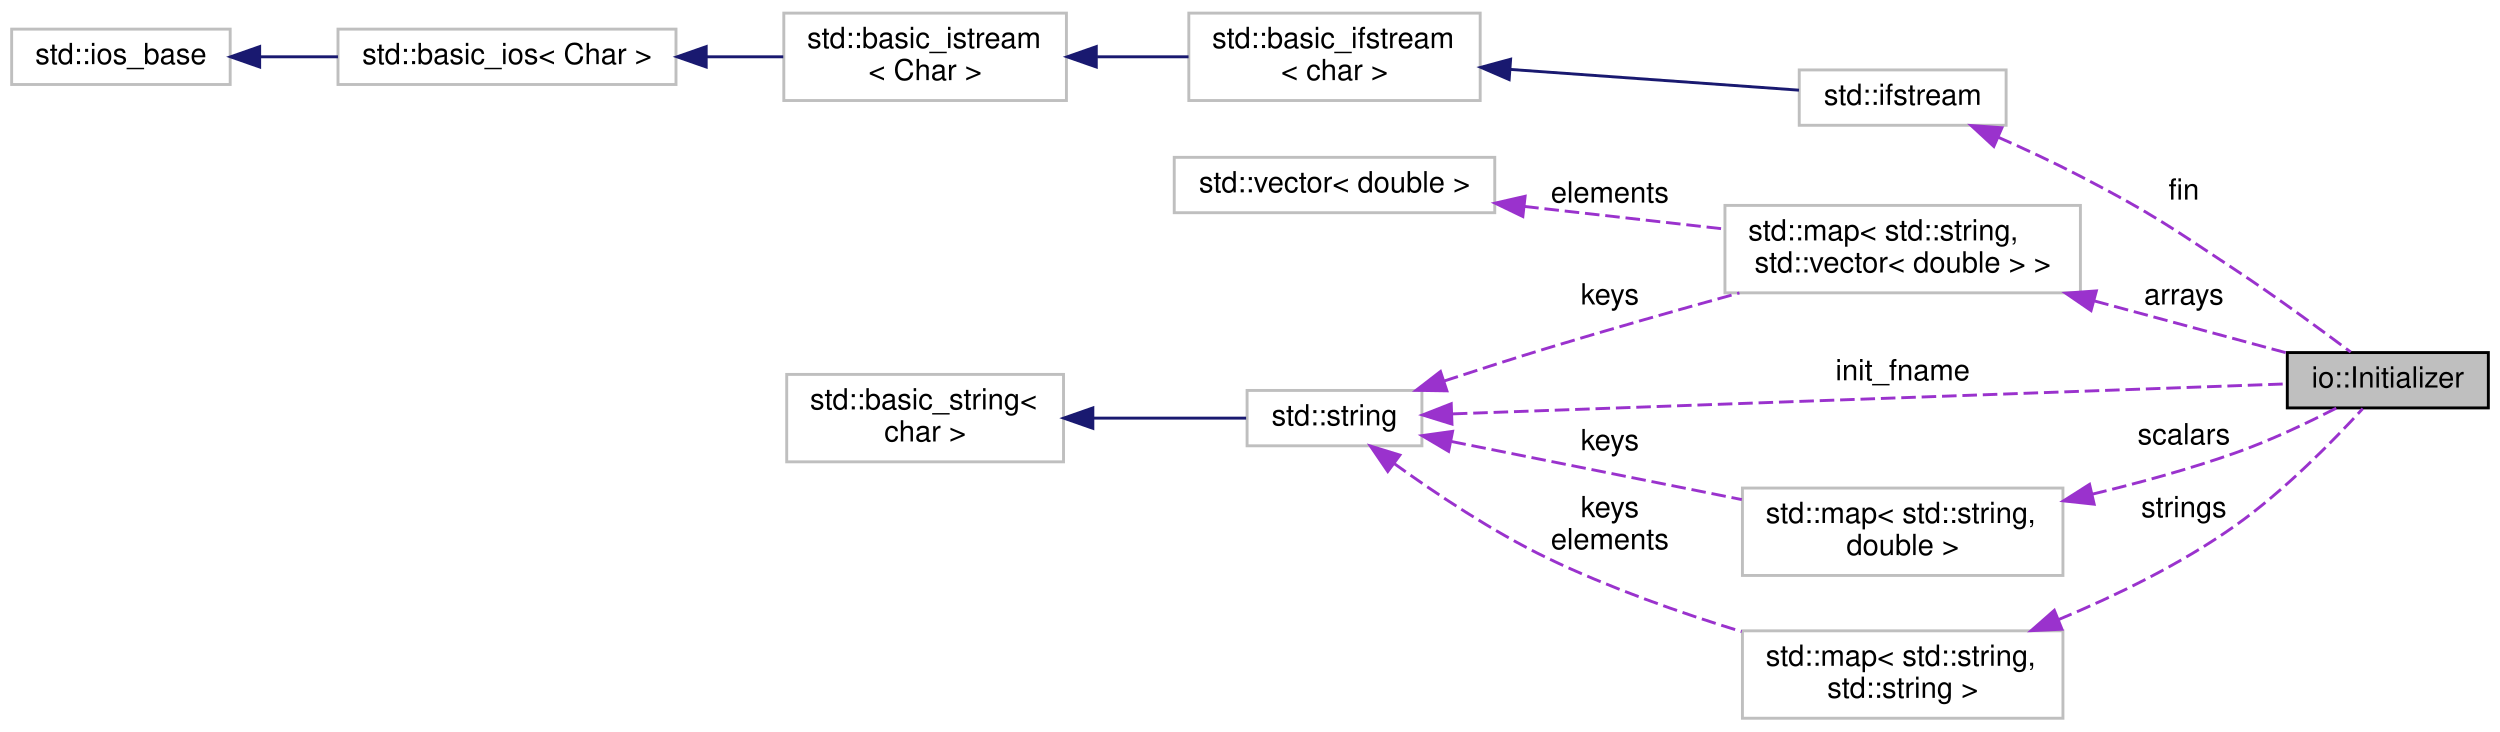
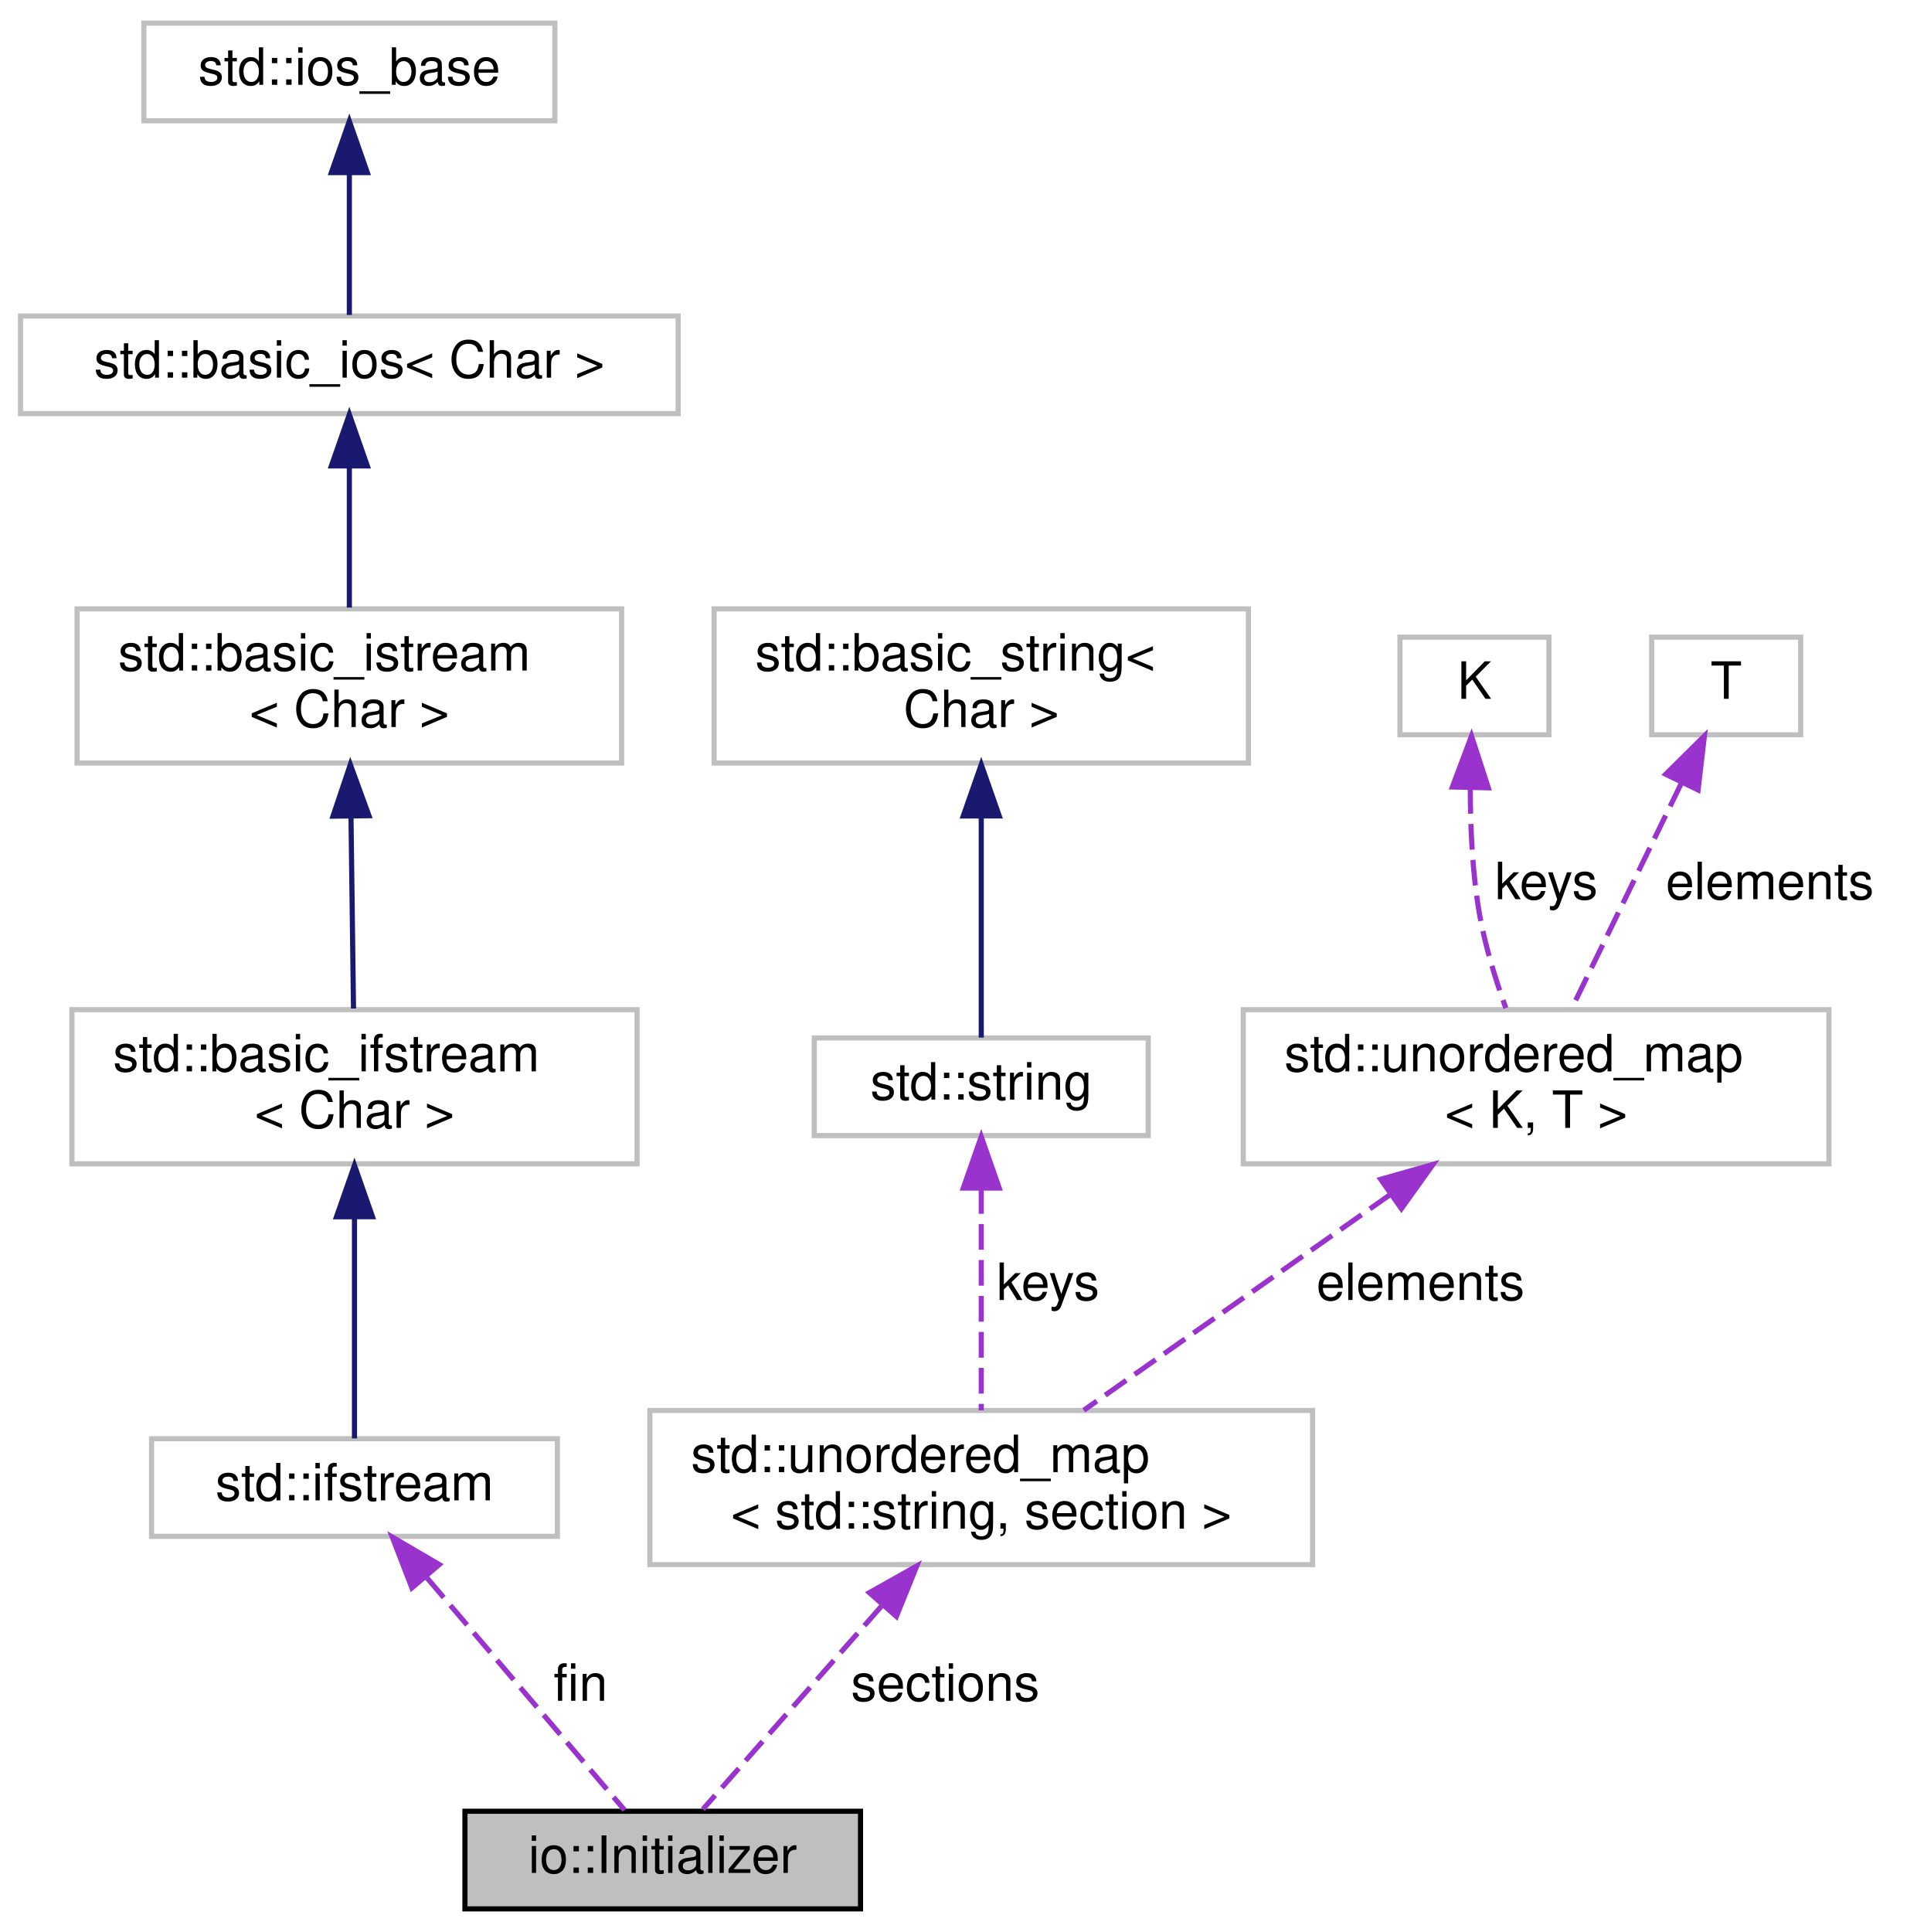
- <svg xmlns="http://www.w3.org/2000/svg" xmlns:xlink="http://www.w3.org/1999/xlink" width="858pt" height="251pt" viewBox="0.00 0.00 858.00 251.00">
-   <g id="graph0" class="graph" transform="scale(1 1) rotate(0) translate(4 247)">
+ <svg xmlns="http://www.w3.org/2000/svg" xmlns:xlink="http://www.w3.org/1999/xlink" width="373pt" height="376pt" viewBox="0.00 0.00 373.00 376.00">
+   <g id="graph0" class="graph" transform="scale(1 1) rotate(0) translate(4 372)">
    <g id="node1" class="node">
-       <polygon fill="#bfbfbf" stroke="#000000" points="781,-107 781,-126 850,-126 850,-107 781,-107" />
-       <text text-anchor="middle" x="815.5" y="-114" font-family="Helvetica,sans-Serif" font-size="10.00" fill="#000000">io::Initializer</text>
+       <g id="a_node1">
+         <a xlink:title="A simple initializer that reads parameters from an ini file.">
+           <polygon fill="#bfbfbf" stroke="black" points="86.5,-0.5 86.5,-19.5 163.5,-19.5 163.5,-0.5 86.5,-0.5" />
+           <text text-anchor="middle" x="125" y="-7.5" font-family="Helvetica,sans-Serif" font-size="10.00">io::Initializer</text>
+         </a>
+       </g>
    </g>
    <g id="node2" class="node">
      <g id="a_node2">
-         <a xlink:title="STL class. ">
-           <polygon fill="none" stroke="#bfbfbf" points="613.5,-204 613.5,-223 684.5,-223 684.5,-204 613.5,-204" />
-           <text text-anchor="middle" x="649" y="-211" font-family="Helvetica,sans-Serif" font-size="10.00" fill="#000000">std::ifstream</text>
+         <a xlink:title=" ">
+           <polygon fill="none" stroke="#bfbfbf" points="25.5,-73 25.5,-92 104.5,-92 104.5,-73 25.5,-73" />
+           <text text-anchor="middle" x="65" y="-80" font-family="Helvetica,sans-Serif" font-size="10.00">std::ifstream</text>
        </a>
      </g>
    </g>
    <g id="edge1" class="edge">
-       <path fill="none" stroke="#9a32cd" stroke-dasharray="5,2" d="M681.785,-199.899C691.023,-195.822 701.003,-191.183 710,-186.5 734.407,-173.795 740.057,-169.691 763,-154.5 776.885,-145.306 792.262,-134.042 802.766,-126.174" />
-       <polygon fill="#9a32cd" stroke="#9a32cd" points="680.284,-196.735 672.499,-203.922 683.067,-203.158 680.284,-196.735" />
-       <text text-anchor="middle" x="745.5" y="-178.5" font-family="Helvetica,sans-Serif" font-size="10.00" fill="#000000"> fin</text>
+       <path fill="none" stroke="#9a32cd" stroke-dasharray="5,2" d="M79.13,-64.9C91.18,-50.74 108.02,-30.96 117.58,-19.72" />
+       <polygon fill="#9a32cd" stroke="#9a32cd" points="76.17,-62.97 72.36,-72.86 81.5,-67.51 76.17,-62.97" />
+       <text text-anchor="middle" x="109" y="-41" font-family="Helvetica,sans-Serif" font-size="10.00"> fin</text>
    </g>
    <g id="node3" class="node">
      <g id="a_node3">
-         <a xlink:title="STL class. ">
-           <polygon fill="none" stroke="#bfbfbf" points="404,-212.5 404,-242.5 504,-242.5 504,-212.5 404,-212.5" />
-           <text text-anchor="start" x="412" y="-230.5" font-family="Helvetica,sans-Serif" font-size="10.00" fill="#000000">std::basic_ifstream</text>
-           <text text-anchor="middle" x="454" y="-219.5" font-family="Helvetica,sans-Serif" font-size="10.00" fill="#000000">&lt; char &gt;</text>
+         <a xlink:title=" ">
+           <polygon fill="none" stroke="#bfbfbf" points="10,-145.5 10,-175.5 120,-175.5 120,-145.5 10,-145.5" />
+           <text text-anchor="start" x="18" y="-163.5" font-family="Helvetica,sans-Serif" font-size="10.00">std::basic_ifstream</text>
+           <text text-anchor="middle" x="65" y="-152.5" font-family="Helvetica,sans-Serif" font-size="10.00">&lt; Char &gt;</text>
        </a>
      </g>
    </g>
    <g id="edge2" class="edge">
-       <path fill="none" stroke="#191970" d="M514.505,-223.156C546.955,-220.826 585.824,-218.036 613.413,-216.055" />
-       <polygon fill="#191970" stroke="#191970" points="513.941,-219.687 504.217,-223.895 514.442,-226.669 513.941,-219.687" />
+       <path fill="none" stroke="midnightblue" d="M65,-135.17C65,-120.4 65,-102.45 65,-92.06" />
+       <polygon fill="midnightblue" stroke="midnightblue" points="61.5,-135.2 65,-145.2 68.5,-135.21 61.5,-135.2" />
    </g>
    <g id="node4" class="node">
      <g id="a_node4">
-         <a xlink:title="STL class. ">
-           <polygon fill="none" stroke="#bfbfbf" points="265,-212.5 265,-242.5 362,-242.5 362,-212.5 265,-212.5" />
-           <text text-anchor="start" x="273" y="-230.5" font-family="Helvetica,sans-Serif" font-size="10.00" fill="#000000">std::basic_istream</text>
-           <text text-anchor="middle" x="313.5" y="-219.5" font-family="Helvetica,sans-Serif" font-size="10.00" fill="#000000">&lt; Char &gt;</text>
+         <a xlink:title=" ">
+           <polygon fill="none" stroke="#bfbfbf" points="11,-223.5 11,-253.5 117,-253.5 117,-223.5 11,-223.5" />
+           <text text-anchor="start" x="19" y="-241.5" font-family="Helvetica,sans-Serif" font-size="10.00">std::basic_istream</text>
+           <text text-anchor="middle" x="64" y="-230.5" font-family="Helvetica,sans-Serif" font-size="10.00">&lt; Char &gt;</text>
        </a>
      </g>
    </g>
    <g id="edge3" class="edge">
-       <path fill="none" stroke="#191970" d="M372.535,-227.5C382.972,-227.5 393.748,-227.5 403.91,-227.5" />
-       <polygon fill="#191970" stroke="#191970" points="372.246,-224 362.246,-227.5 372.246,-231 372.246,-224" />
+       <path fill="none" stroke="midnightblue" d="M64.32,-213.09C64.48,-200.76 64.67,-186.22 64.81,-175.73" />
+       <polygon fill="midnightblue" stroke="midnightblue" points="60.82,-213.16 64.19,-223.2 67.82,-213.25 60.82,-213.16" />
    </g>
    <g id="node5" class="node">
      <g id="a_node5">
-         <a xlink:title="STL class. ">
-           <polygon fill="none" stroke="#bfbfbf" points="112,-218 112,-237 228,-237 228,-218 112,-218" />
-           <text text-anchor="middle" x="170" y="-225" font-family="Helvetica,sans-Serif" font-size="10.00" fill="#000000">std::basic_ios&lt; Char &gt;</text>
+         <a xlink:title=" ">
+           <polygon fill="none" stroke="#bfbfbf" points="0,-291.5 0,-310.5 128,-310.5 128,-291.5 0,-291.5" />
+           <text text-anchor="middle" x="64" y="-298.5" font-family="Helvetica,sans-Serif" font-size="10.00">std::basic_ios&lt; Char &gt;</text>
        </a>
      </g>
    </g>
    <g id="edge4" class="edge">
-       <path fill="none" stroke="#191970" d="M238.385,-227.5C247.311,-227.5 256.307,-227.5 264.817,-227.5" />
-       <polygon fill="#191970" stroke="#191970" points="238.367,-224 228.367,-227.5 238.367,-231 238.367,-224" />
+       <path fill="none" stroke="midnightblue" d="M64,-281.22C64,-272.36 64,-261.96 64,-253.76" />
+       <polygon fill="midnightblue" stroke="midnightblue" points="60.5,-281.33 64,-291.33 67.5,-281.33 60.5,-281.33" />
    </g>
    <g id="node6" class="node">
      <g id="a_node6">
-         <a xlink:title="STL class. ">
-           <polygon fill="none" stroke="#bfbfbf" points="0,-218 0,-237 75,-237 75,-218 0,-218" />
-           <text text-anchor="middle" x="37.5" y="-225" font-family="Helvetica,sans-Serif" font-size="10.00" fill="#000000">std::ios_base</text>
+         <a xlink:title=" ">
+           <polygon fill="none" stroke="#bfbfbf" points="24,-348.5 24,-367.5 104,-367.5 104,-348.5 24,-348.5" />
+           <text text-anchor="middle" x="64" y="-355.5" font-family="Helvetica,sans-Serif" font-size="10.00">std::ios_base</text>
        </a>
      </g>
    </g>
    <g id="edge5" class="edge">
-       <path fill="none" stroke="#191970" d="M85.379,-227.5C94.013,-227.5 103.1,-227.5 111.986,-227.5" />
-       <polygon fill="#191970" stroke="#191970" points="85.115,-224 75.115,-227.5 85.115,-231 85.115,-224" />
+       <path fill="none" stroke="midnightblue" d="M64,-338.12C64,-328.82 64,-318.06 64,-310.71" />
+       <polygon fill="midnightblue" stroke="midnightblue" points="60.5,-338.41 64,-348.41 67.5,-338.41 60.5,-338.41" />
    </g>
    <g id="node7" class="node">
-       <polygon fill="none" stroke="#bfbfbf" points="594,-49.5 594,-79.5 704,-79.5 704,-49.5 594,-49.5" />
-       <text text-anchor="start" x="602" y="-67.5" font-family="Helvetica,sans-Serif" font-size="10.00" fill="#000000">std::map&lt; std::string,</text>
-       <text text-anchor="middle" x="649" y="-56.5" font-family="Helvetica,sans-Serif" font-size="10.00" fill="#000000"> double &gt;</text>
+       <g id="a_node7">
+         <a xlink:title=" ">
+           <polygon fill="none" stroke="#bfbfbf" points="122.5,-67.5 122.5,-97.5 251.5,-97.5 251.5,-67.5 122.5,-67.5" />
+           <text text-anchor="start" x="130.5" y="-85.5" font-family="Helvetica,sans-Serif" font-size="10.00">std::unordered_map</text>
+           <text text-anchor="middle" x="187" y="-74.5" font-family="Helvetica,sans-Serif" font-size="10.00">&lt; std::string, section &gt;</text>
+         </a>
+       </g>
    </g>
    <g id="edge6" class="edge">
-       <path fill="none" stroke="#9a32cd" stroke-dasharray="5,2" d="M714.105,-77.41C730.275,-81.299 747.43,-86.019 763,-91.5 774.998,-95.724 787.904,-101.846 797.917,-106.975" />
-       <polygon fill="#9a32cd" stroke="#9a32cd" points="714.72,-73.959 704.187,-75.096 713.13,-80.776 714.72,-73.959" />
-       <text text-anchor="middle" x="745.5" y="-94.5" font-family="Helvetica,sans-Serif" font-size="10.00" fill="#000000"> scalars</text>
+       <path fill="none" stroke="#9a32cd" stroke-dasharray="5,2" d="M167.55,-59.38C155.81,-46.04 141.49,-29.76 132.82,-19.89" />
+       <polygon fill="#9a32cd" stroke="#9a32cd" points="165.22,-62.04 174.45,-67.23 170.48,-57.41 165.22,-62.04" />
+       <text text-anchor="middle" x="180" y="-41" font-family="Helvetica,sans-Serif" font-size="10.00"> sections</text>
    </g>
    <g id="node8" class="node">
      <g id="a_node8">
-         <a xlink:title="STL class. ">
-           <polygon fill="none" stroke="#bfbfbf" points="424,-94 424,-113 484,-113 484,-94 424,-94" />
-           <text text-anchor="middle" x="454" y="-101" font-family="Helvetica,sans-Serif" font-size="10.00" fill="#000000">std::string</text>
+         <a xlink:title=" ">
+           <polygon fill="none" stroke="#bfbfbf" points="154.5,-151 154.5,-170 219.5,-170 219.5,-151 154.5,-151" />
+           <text text-anchor="middle" x="187" y="-158" font-family="Helvetica,sans-Serif" font-size="10.00">std::string</text>
+         </a>
+       </g>
+     </g>
+     <g id="edge7" class="edge">
+       <path fill="none" stroke="#9a32cd" stroke-dasharray="5,2" d="M187,-140.78C187,-127.4 187,-109.69 187,-97.52" />
+       <polygon fill="#9a32cd" stroke="#9a32cd" points="183.5,-140.78 187,-150.78 190.5,-140.78 183.5,-140.78" />
+       <text text-anchor="middle" x="200" y="-119" font-family="Helvetica,sans-Serif" font-size="10.00"> keys</text>
+     </g>
+     <g id="node9" class="node">
+       <g id="a_node9">
+         <a xlink:title=" ">
+           <polygon fill="none" stroke="#bfbfbf" points="135,-223.5 135,-253.5 239,-253.5 239,-223.5 135,-223.5" />
+           <text text-anchor="start" x="143" y="-241.5" font-family="Helvetica,sans-Serif" font-size="10.00">std::basic_string&lt;</text>
+           <text text-anchor="middle" x="187" y="-230.5" font-family="Helvetica,sans-Serif" font-size="10.00"> Char &gt;</text>
+         </a>
+       </g>
+     </g>
+     <g id="edge8" class="edge">
+       <path fill="none" stroke="midnightblue" d="M187,-213.17C187,-198.4 187,-180.45 187,-170.06" />
+       <polygon fill="midnightblue" stroke="midnightblue" points="183.5,-213.2 187,-223.2 190.5,-213.21 183.5,-213.2" />
+     </g>
+     <g id="node10" class="node">
+       <g id="a_node10">
+         <a xlink:title=" ">
+           <polygon fill="none" stroke="#bfbfbf" points="238,-145.5 238,-175.5 352,-175.5 352,-145.5 238,-145.5" />
+           <text text-anchor="start" x="246" y="-163.5" font-family="Helvetica,sans-Serif" font-size="10.00">std::unordered_map</text>
+           <text text-anchor="middle" x="295" y="-152.5" font-family="Helvetica,sans-Serif" font-size="10.00">&lt; K, T &gt;</text>
+         </a>
+       </g>
+     </g>
+     <g id="edge9" class="edge">
+       <path fill="none" stroke="#9a32cd" stroke-dasharray="5,2" d="M266.74,-139.61C247.95,-126.39 223.74,-109.36 206.95,-97.54" />
+       <polygon fill="#9a32cd" stroke="#9a32cd" points="264.75,-142.49 274.94,-145.38 268.78,-136.77 264.75,-142.49" />
+       <text text-anchor="middle" x="272.5" y="-119" font-family="Helvetica,sans-Serif" font-size="10.00"> elements</text>
+     </g>
+     <g id="node11" class="node">
+       <g id="a_node11">
+         <a xlink:title=" ">
+           <polygon fill="none" stroke="#bfbfbf" points="268.5,-229 268.5,-248 297.5,-248 297.5,-229 268.5,-229" />
+           <text text-anchor="middle" x="283" y="-236" font-family="Helvetica,sans-Serif" font-size="10.00">K</text>
+         </a>
+       </g>
+     </g>
+     <g id="edge10" class="edge">
+       <path fill="none" stroke="#9a32cd" stroke-dasharray="5,2" d="M282.19,-218.64C282.19,-210.95 282.59,-202 284,-194 285.08,-187.9 287.09,-181.39 289.11,-175.81" />
+       <polygon fill="#9a32cd" stroke="#9a32cd" points="278.7,-218.84 282.43,-228.76 285.7,-218.68 278.7,-218.84" />
+       <text text-anchor="middle" x="297" y="-197" font-family="Helvetica,sans-Serif" font-size="10.00"> keys</text>
+     </g>
+     <g id="node12" class="node">
+       <g id="a_node12">
+         <a xlink:title=" ">
+           <polygon fill="none" stroke="#bfbfbf" points="317.5,-229 317.5,-248 346.5,-248 346.5,-229 317.5,-229" />
+           <text text-anchor="middle" x="332" y="-236" font-family="Helvetica,sans-Serif" font-size="10.00">T</text>
        </a>
      </g>
    </g>
    <g id="edge11" class="edge">
-       <path fill="none" stroke="#9a32cd" stroke-dasharray="5,2" d="M494.611,-104.96C566.253,-107.537 713.838,-112.844 780.936,-115.257" />
-       <polygon fill="#9a32cd" stroke="#9a32cd" points="494.319,-101.448 484.2,-104.586 494.067,-108.443 494.319,-101.448" />
-       <text text-anchor="middle" x="649" y="-116.5" font-family="Helvetica,sans-Serif" font-size="10.00" fill="#000000"> init_fname</text>
-     </g>
-     <g id="edge7" class="edge">
-       <path fill="none" stroke="#9a32cd" stroke-dasharray="5,2" d="M494.145,-95.471C522.931,-89.714 562.065,-81.887 593.79,-75.542" />
-       <polygon fill="#9a32cd" stroke="#9a32cd" points="493.161,-92.098 484.041,-97.492 494.534,-98.963 493.161,-92.098" />
-       <text text-anchor="middle" x="548.5" y="-92.5" font-family="Helvetica,sans-Serif" font-size="10.00" fill="#000000"> keys</text>
-     </g>
-     <g id="node10" class="node">
-       <polygon fill="none" stroke="#bfbfbf" points="594,-.5 594,-30.5 704,-30.5 704,-.5 594,-.5" />
-       <text text-anchor="start" x="602" y="-18.5" font-family="Helvetica,sans-Serif" font-size="10.00" fill="#000000">std::map&lt; std::string,</text>
-       <text text-anchor="middle" x="649" y="-7.5" font-family="Helvetica,sans-Serif" font-size="10.00" fill="#000000"> std::string &gt;</text>
-     </g>
-     <g id="edge10" class="edge">
-       <path fill="none" stroke="#9a32cd" stroke-dasharray="5,2" d="M474.378,-87.982C488.557,-77.726 508.218,-64.555 527,-55.5 548.082,-45.336 572.394,-36.78 593.74,-30.224" />
-       <polygon fill="#9a32cd" stroke="#9a32cd" points="472.285,-85.176 466.314,-93.928 476.44,-90.81 472.285,-85.176" />
-       <text text-anchor="middle" x="548.5" y="-69.5" font-family="Helvetica,sans-Serif" font-size="10.00" fill="#000000"> keys</text>
-       <text text-anchor="middle" x="548.5" y="-58.5" font-family="Helvetica,sans-Serif" font-size="10.00" fill="#000000">elements</text>
-     </g>
-     <g id="node11" class="node">
-       <polygon fill="none" stroke="#bfbfbf" points="588,-146.5 588,-176.5 710,-176.5 710,-146.5 588,-146.5" />
-       <text text-anchor="start" x="596" y="-164.5" font-family="Helvetica,sans-Serif" font-size="10.00" fill="#000000">std::map&lt; std::string,</text>
-       <text text-anchor="middle" x="649" y="-153.5" font-family="Helvetica,sans-Serif" font-size="10.00" fill="#000000"> std::vector&lt; double &gt; &gt;</text>
-     </g>
-     <g id="edge13" class="edge">
-       <path fill="none" stroke="#9a32cd" stroke-dasharray="5,2" d="M491.599,-116.226C502.941,-119.967 515.448,-123.993 527,-127.5 548.461,-134.014 572.188,-140.735 592.968,-146.464" />
-       <polygon fill="#9a32cd" stroke="#9a32cd" points="492.577,-112.863 481.983,-113.033 490.371,-119.507 492.577,-112.863" />
-       <text text-anchor="middle" x="548.5" y="-142.5" font-family="Helvetica,sans-Serif" font-size="10.00" fill="#000000"> keys</text>
-     </g>
-     <g id="node9" class="node">
-       <g id="a_node9">
-         <a xlink:title="STL class. ">
-           <polygon fill="none" stroke="#bfbfbf" points="266,-88.5 266,-118.5 361,-118.5 361,-88.5 266,-88.5" />
-           <text text-anchor="start" x="274" y="-106.5" font-family="Helvetica,sans-Serif" font-size="10.00" fill="#000000">std::basic_string&lt;</text>
-           <text text-anchor="middle" x="313.5" y="-95.5" font-family="Helvetica,sans-Serif" font-size="10.00" fill="#000000"> char &gt;</text>
-         </a>
-       </g>
-     </g>
-     <g id="edge8" class="edge">
-       <path fill="none" stroke="#191970" d="M371.204,-103.5C389.2,-103.5 408.331,-103.5 423.665,-103.5" />
-       <polygon fill="#191970" stroke="#191970" points="371.067,-100 361.067,-103.5 371.067,-107 371.067,-100" />
-     </g>
-     <g id="edge9" class="edge">
-       <path fill="none" stroke="#9a32cd" stroke-dasharray="5,2" d="M702.365,-34.301C722.321,-42.605 744.592,-53.467 763,-66.5 780.053,-78.574 797.065,-96.013 806.919,-106.782" />
-       <polygon fill="#9a32cd" stroke="#9a32cd" points="703.666,-31.052 693.083,-30.55 701.043,-37.542 703.666,-31.052" />
-       <text text-anchor="middle" x="745.5" y="-69.5" font-family="Helvetica,sans-Serif" font-size="10.00" fill="#000000"> strings</text>
-     </g>
-     <g id="edge12" class="edge">
-       <path fill="none" stroke="#9a32cd" stroke-dasharray="5,2" d="M714.787,-143.72C737.363,-137.618 761.732,-131.032 780.845,-125.866" />
-       <polygon fill="#9a32cd" stroke="#9a32cd" points="713.646,-140.403 704.905,-146.391 715.472,-147.16 713.646,-140.403" />
-       <text text-anchor="middle" x="745.5" y="-142.5" font-family="Helvetica,sans-Serif" font-size="10.00" fill="#000000"> arrays</text>
-     </g>
-     <g id="node12" class="node">
-       <polygon fill="none" stroke="#bfbfbf" points="399,-174 399,-193 509,-193 509,-174 399,-174" />
-       <text text-anchor="middle" x="454" y="-181" font-family="Helvetica,sans-Serif" font-size="10.00" fill="#000000">std::vector&lt; double &gt;</text>
-     </g>
-     <g id="edge14" class="edge">
-       <path fill="none" stroke="#9a32cd" stroke-dasharray="5,2" d="M519.096,-176.156C541.288,-173.652 566.006,-170.863 587.874,-168.396" />
-       <polygon fill="#9a32cd" stroke="#9a32cd" points="518.642,-172.685 509.097,-177.284 519.427,-179.641 518.642,-172.685" />
-       <text text-anchor="middle" x="548.5" y="-177.5" font-family="Helvetica,sans-Serif" font-size="10.00" fill="#000000"> elements</text>
+       <path fill="none" stroke="#9a32cd" stroke-dasharray="5,2" d="M323.28,-219.58C316.72,-206.11 307.87,-187.93 301.83,-175.52" />
+       <polygon fill="#9a32cd" stroke="#9a32cd" points="320.23,-221.32 327.76,-228.78 326.53,-218.26 320.23,-221.32" />
+       <text text-anchor="middle" x="340.5" y="-197" font-family="Helvetica,sans-Serif" font-size="10.00"> elements</text>
    </g>
  </g>
</svg>
